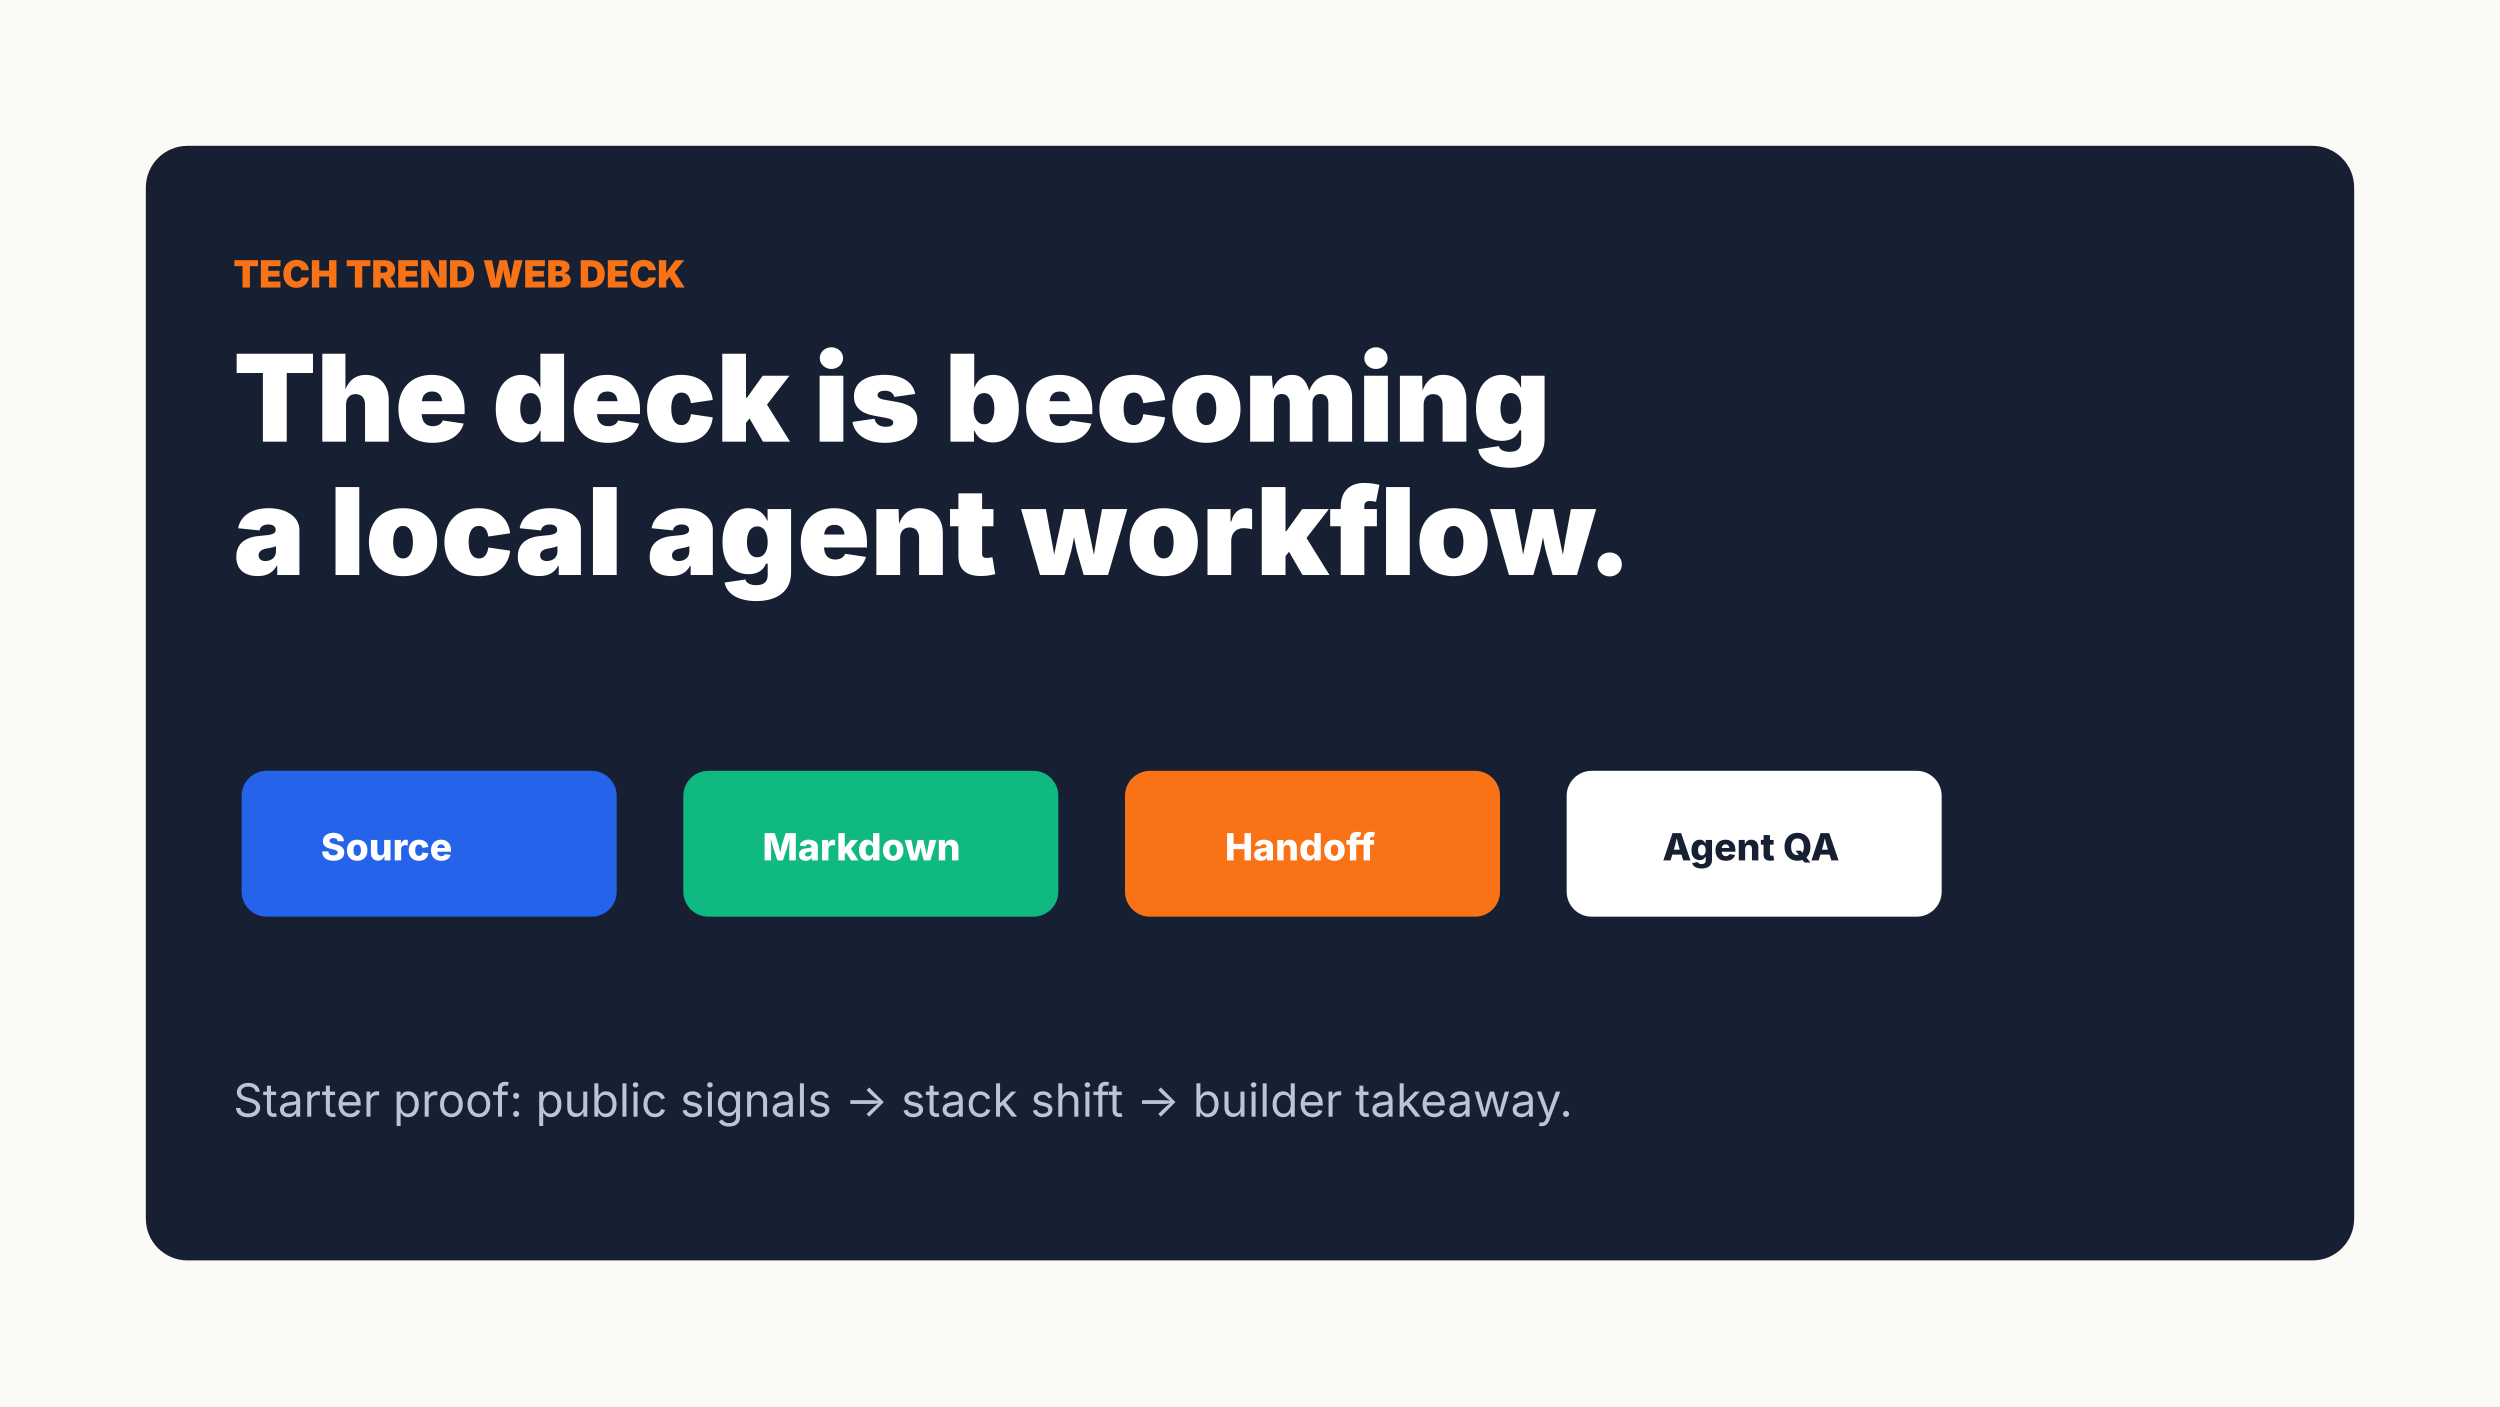
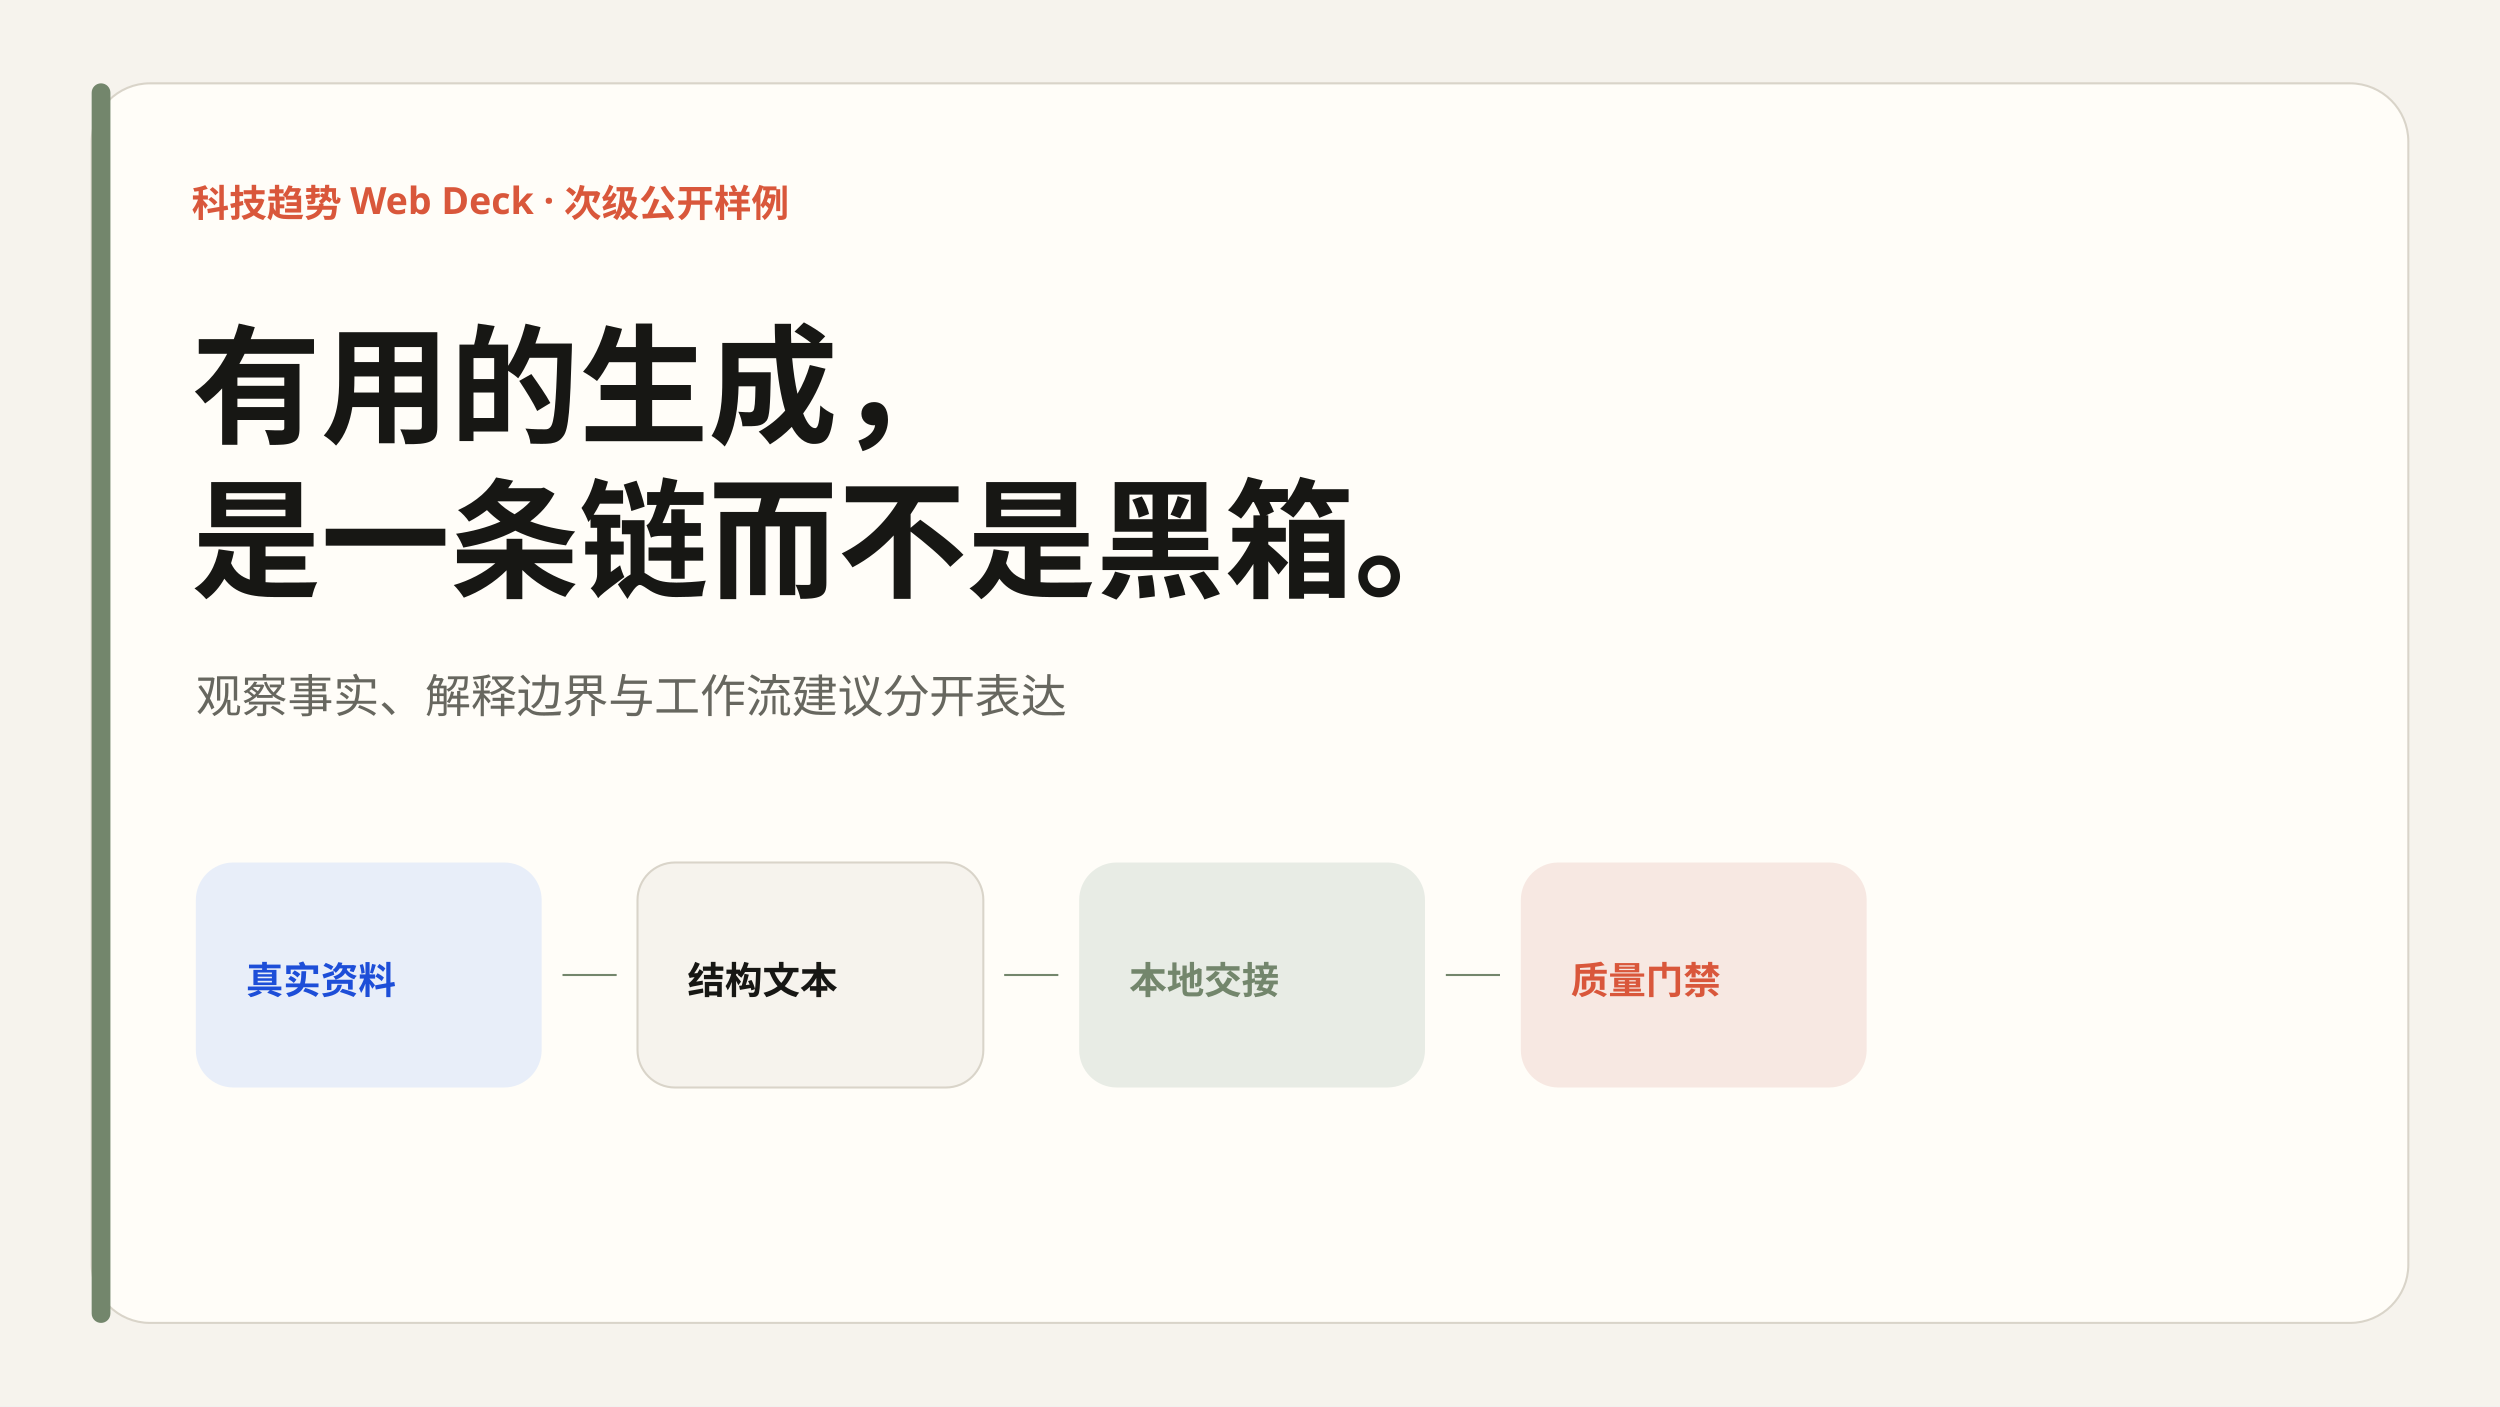
<svg xmlns="http://www.w3.org/2000/svg" width="1200" height="675" viewBox="0 0 1200 675" role="img" aria-labelledby="title desc">
-   <rect width="1200" height="675" fill="#fbfaf7" />
-   <rect x="70" y="70" width="1060" height="535" rx="20" fill="#172033" />
-   <text x="112" y="138" fill="#f97316" font-family="Inter, Arial, sans-serif" font-size="18" font-weight="850">TECH TREND WEB DECK</text>
-   <text x="112" y="212" fill="#ffffff" font-family="Inter, Arial, sans-serif" font-size="58" font-weight="930">The deck is becoming</text>
-   <text x="112" y="276" fill="#ffffff" font-family="Inter, Arial, sans-serif" font-size="58" font-weight="930">a local agent workflow.</text>
-   <g font-family="Inter, Arial, sans-serif" font-size="18" font-weight="800">
-     <rect x="116" y="370" width="180" height="70" rx="12" fill="#2563eb" />
-     <text x="154" y="413" fill="#ffffff">Source</text>
-     <rect x="328" y="370" width="180" height="70" rx="12" fill="#10b981" />
-     <text x="366" y="413" fill="#ffffff">Markdown</text>
-     <rect x="540" y="370" width="180" height="70" rx="12" fill="#f97316" />
-     <text x="588" y="413" fill="#ffffff">Handoff</text>
-     <rect x="752" y="370" width="180" height="70" rx="12" fill="#ffffff" />
-     <text x="798" y="413" fill="#172033">Agent QA</text>
+   <rect width="1200" height="675" fill="#F6F3ED" />
+   <rect x="44" y="40" width="1112" height="595" rx="28" fill="#FFFDF8" stroke="#D9D4C9" />
+   <rect x="44" y="40" width="9" height="595" rx="4.5" fill="#73866C" />
+   <g font-family="Noto Sans SC, Microsoft YaHei, sans-serif">
+     <text x="92" y="104" fill="#D9573B" font-size="18" font-weight="700">科技趋势 Web Deck · 次级公开样例</text>
+     <g font-family="Noto Serif SC, SimSun, serif" fill="#171714" font-weight="600">
+       <text x="92" y="208" font-size="62">有用的生成，</text>
+       <text x="92" y="282" font-size="62">是一条链而不是黑箱。</text>
+     </g>
+     <text x="94" y="342" fill="#67675F" font-size="22">观察事实、解释边界与工作流建议分开表达</text>
+     <g transform="translate(94 414)" font-size="18" font-weight="700">
+       <rect width="166" height="108" rx="18" fill="#E8EEF9" />
+       <text x="24" y="63" fill="#1D4ED8">真实资料</text>
+       <path d="M176 54H202" stroke="#73866C" />
+       <rect x="212" width="166" height="108" rx="18" fill="#F6F3ED" stroke="#D9D4C9" />
+       <text x="236" y="63" fill="#171714">结构文本</text>
+       <path d="M388 54H414" stroke="#73866C" />
+       <rect x="424" width="166" height="108" rx="18" fill="#E8ECE5" />
+       <text x="448" y="63" fill="#73866C">本地交接</text>
+       <path d="M600 54H626" stroke="#73866C" />
+       <rect x="636" width="166" height="108" rx="18" fill="#F7E8E2" />
+       <text x="660" y="63" fill="#D9573B">质量门禁</text>
+     </g>
  </g>
-   <text x="112" y="536" fill="#b9c6d6" font-family="Inter, Arial, sans-serif" font-size="22">Starter proof: public signals -&gt; stack shift -&gt; builder takeaway.</text>
</svg>
